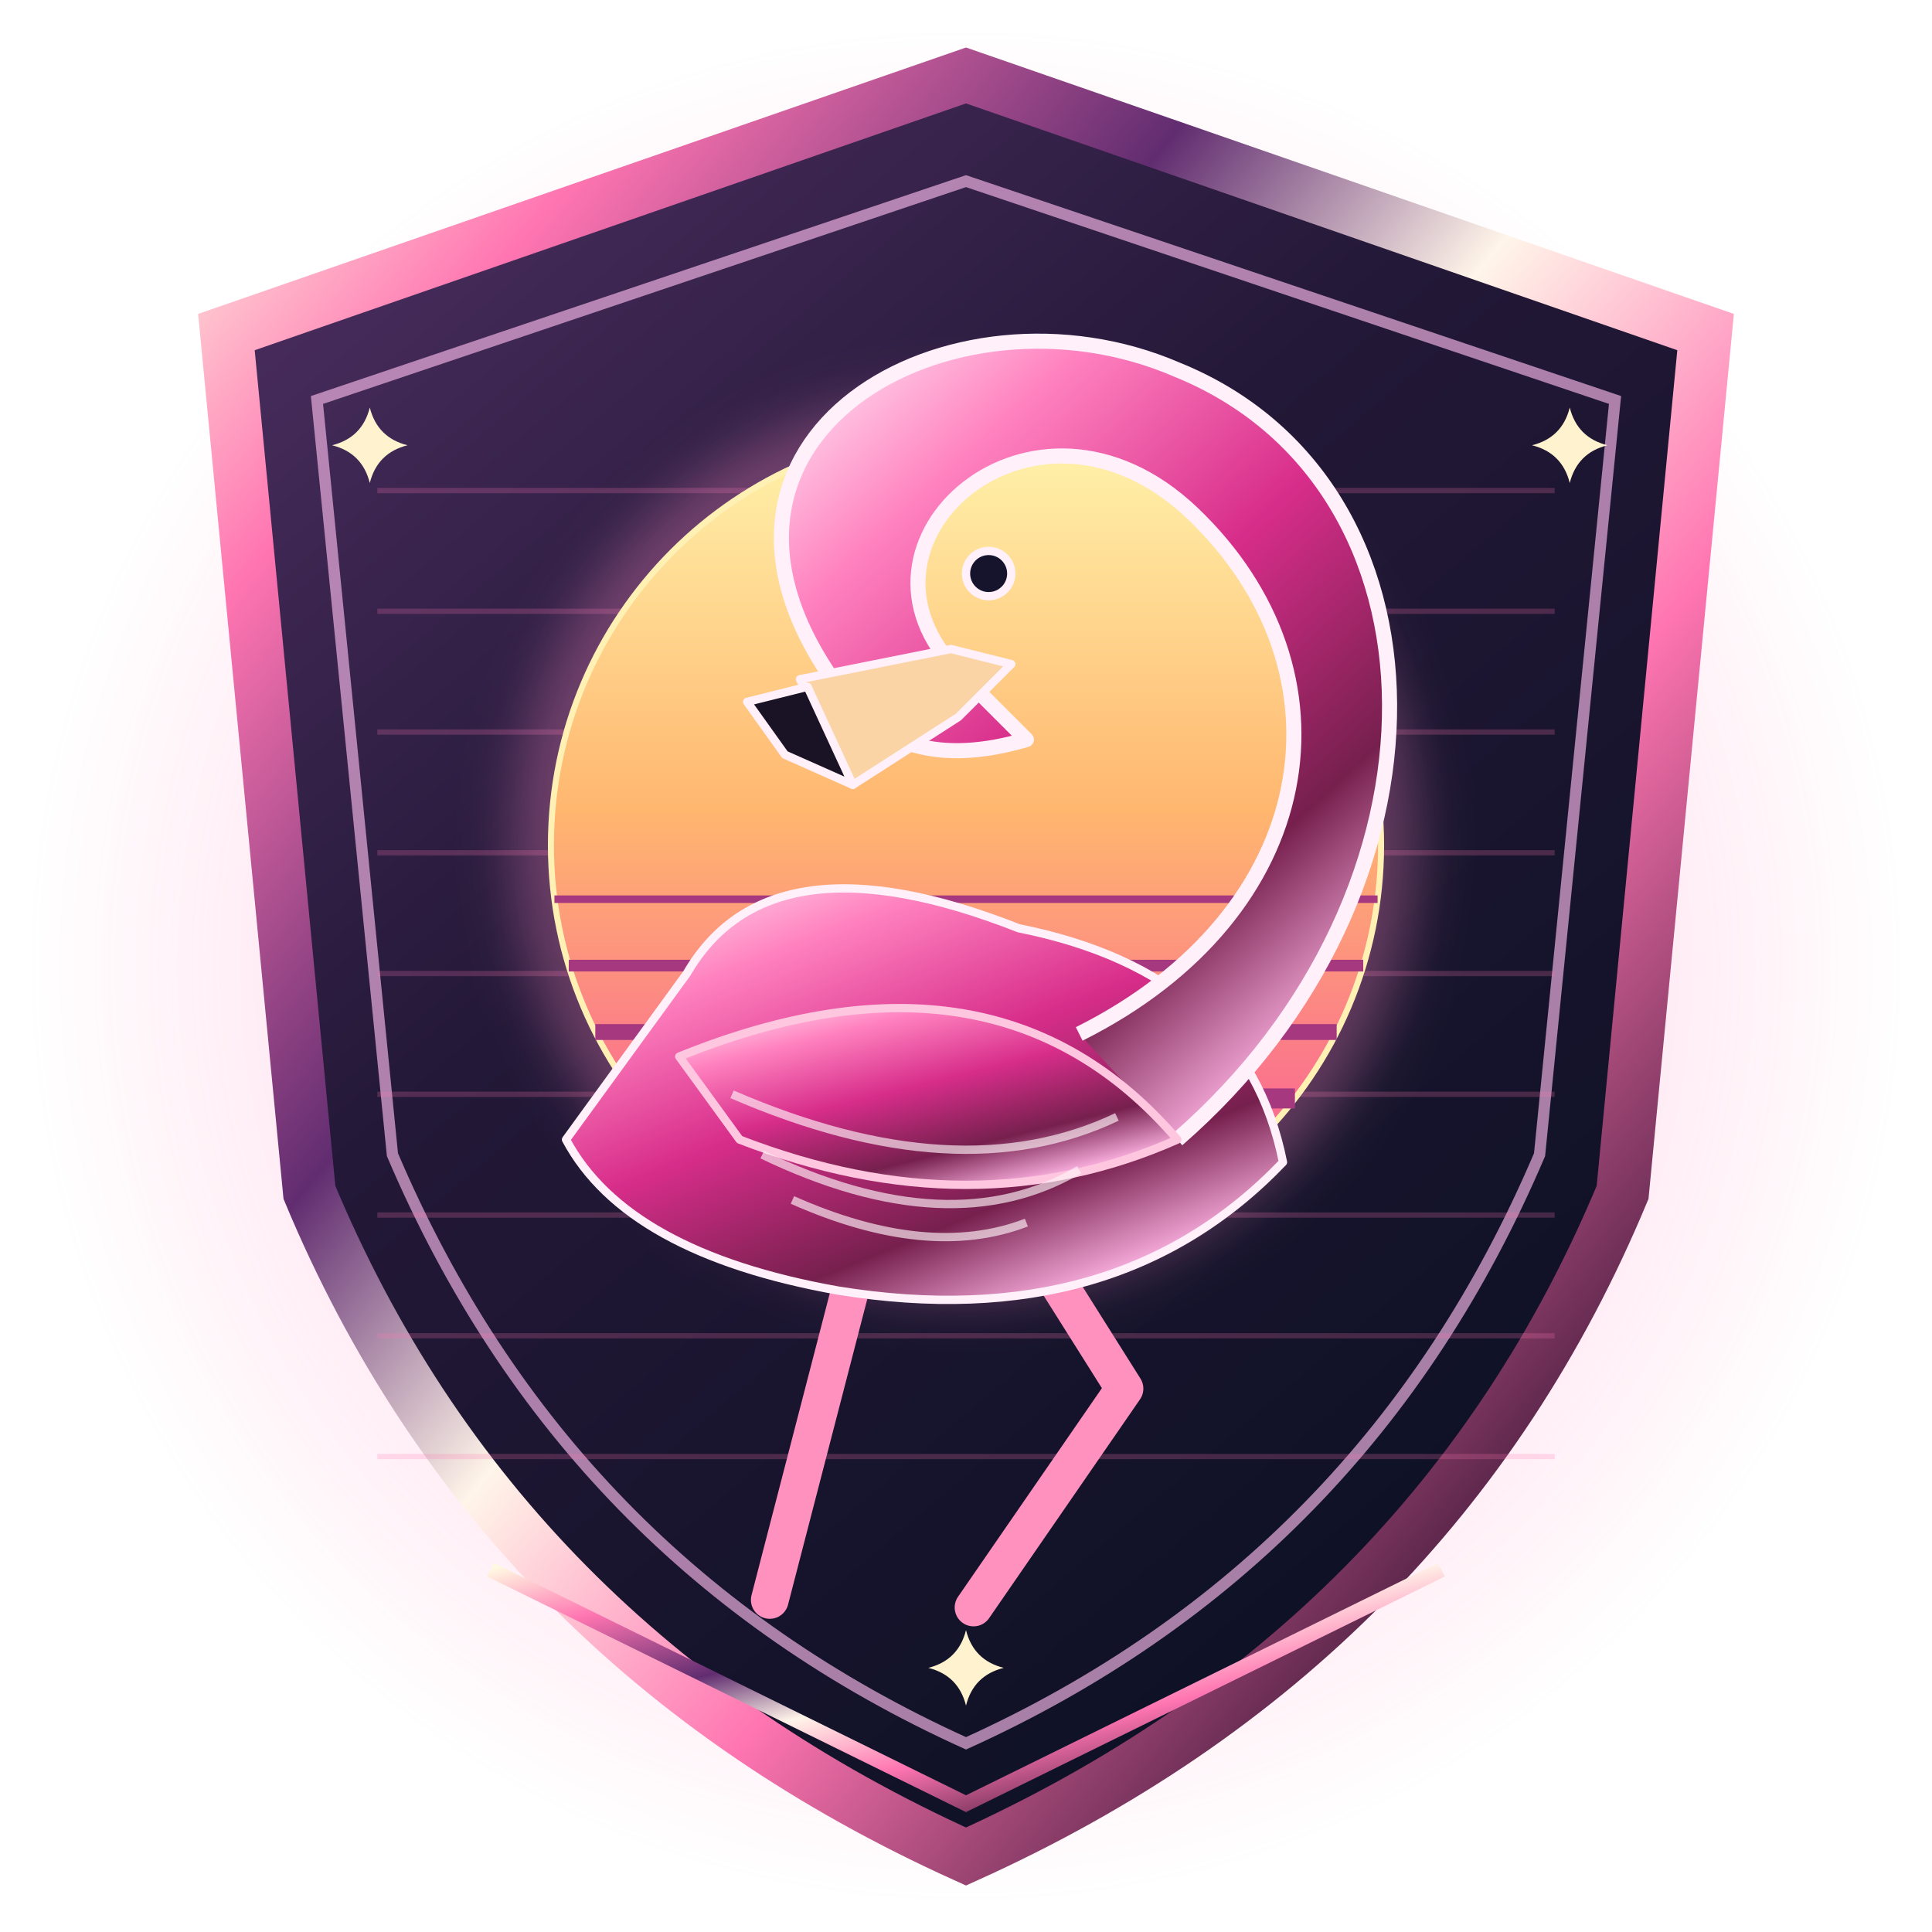
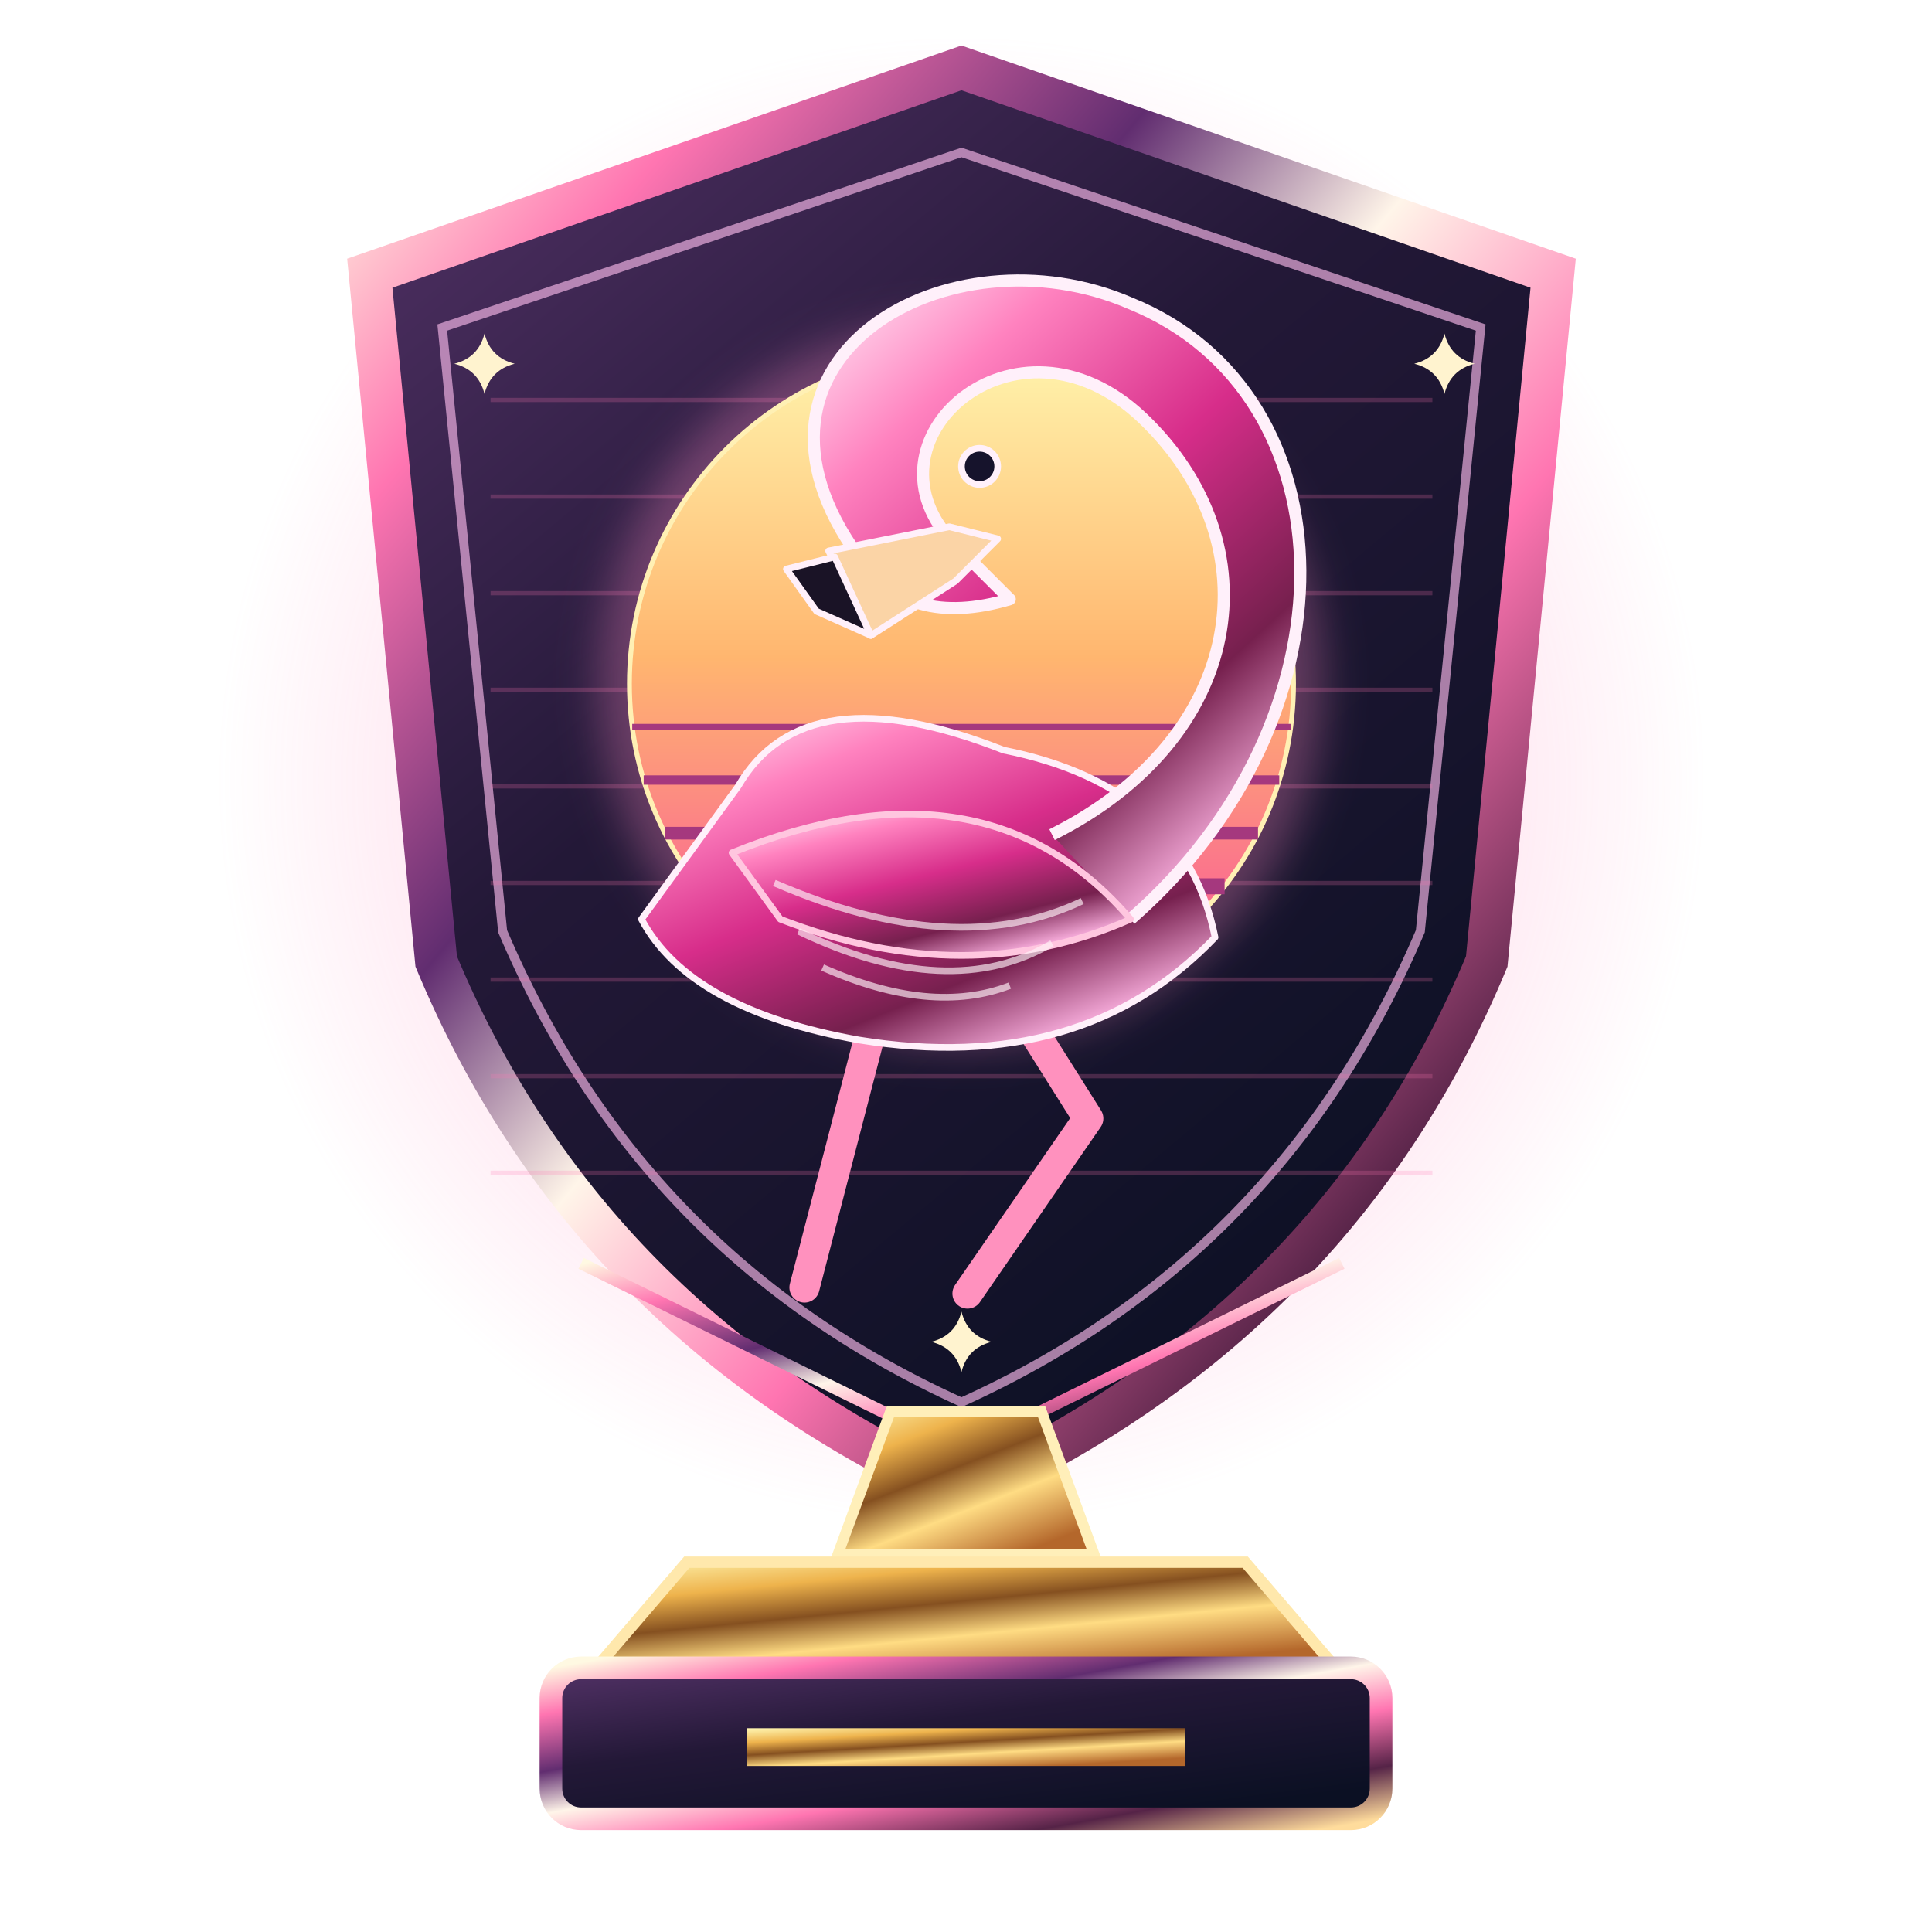
<svg xmlns="http://www.w3.org/2000/svg" viewBox="0 0 256 256" role="img" aria-label="Flamingo Crest">
  <defs>
    <linearGradient id="metal" x2="1" y2="1">
      <stop stop-color="#fff9e2" />
      <stop offset=".15" stop-color="#ff75b1" />
      <stop offset=".34" stop-color="#612d70" />
      <stop offset=".48" stop-color="#fff5e9" />
      <stop offset=".64" stop-color="#ff75b1" />
      <stop offset=".83" stop-color="#552347" />
      <stop offset="1" stop-color="#ffdc9c" />
    </linearGradient>
    <linearGradient id="gold" x2=".7" y2="1">
      <stop stop-color="#fff7b4" />
      <stop offset=".26" stop-color="#eeb34c" />
      <stop offset=".48" stop-color="#855020" />
      <stop offset=".7" stop-color="#ffdc83" />
      <stop offset="1" stop-color="#b4672b" />
    </linearGradient>
    <linearGradient id="pink" x2=".7" y2="1">
      <stop stop-color="#fff0fa" />
      <stop offset=".24" stop-color="#ff82bf" />
      <stop offset=".52" stop-color="#d72d8a" />
      <stop offset=".8" stop-color="#76204e" />
      <stop offset="1" stop-color="#ffb5e4" />
    </linearGradient>
    <linearGradient id="chrome" x2=".7" y2="1">
      <stop stop-color="#fff" />
      <stop offset=".26" stop-color="#8ce7ff" />
      <stop offset=".48" stop-color="#3d3575" />
      <stop offset=".56" stop-color="#f7f4ff" />
      <stop offset=".76" stop-color="#8192cb" />
      <stop offset="1" stop-color="#25304e" />
    </linearGradient>
    <linearGradient id="sun" x2="0" y2="1">
      <stop stop-color="#fff4ac" />
      <stop offset=".46" stop-color="#ffb66f" />
      <stop offset="1" stop-color="#f84a9e" />
    </linearGradient>
    <linearGradient id="body" x2=".7" y2="1">
      <stop stop-color="#533267" />
      <stop offset=".45" stop-color="#231837" />
      <stop offset="1" stop-color="#0b1023" />
    </linearGradient>
    <radialGradient id="halo">
      <stop stop-color="#ff75b1" stop-opacity=".53" />
      <stop offset="1" stop-color="#ff75b1" stop-opacity="0" />
    </radialGradient>
    <filter id="glow" x="-50%" y="-50%" width="200%" height="200%">
      <feGaussianBlur stdDeviation="3.5" />
    </filter>
  </defs>
-   <circle cx="128" cy="128" r="125" fill="url(#halo)" />
-   <path d="M128 10 226 44 215 158Q190 218 128 246Q66 218 41 158L30 44Z" fill="url(#body)" stroke="url(#metal)" stroke-width="7" />
-   <path d="M128 24 214 53 204 153Q181 207 128 231Q75 207 52 153L42 53Z" fill="none" stroke="#efb2e3" stroke-opacity=".68" stroke-width="1.5" />
-   <g opacity=".22">
-     <path d="M50 65h156" stroke="#ff75b1" stroke-width=".7" />
-     <path d="M50 81h156" stroke="#ff75b1" stroke-width=".7" />
-     <path d="M50 97h156" stroke="#ff75b1" stroke-width=".7" />
-     <path d="M50 113h156" stroke="#ff75b1" stroke-width=".7" />
-     <path d="M50 129h156" stroke="#ff75b1" stroke-width=".7" />
-     <path d="M50 145h156" stroke="#ff75b1" stroke-width=".7" />
-     <path d="M50 161h156" stroke="#ff75b1" stroke-width=".7" />
-     <path d="M50 177h156" stroke="#ff75b1" stroke-width=".7" />
-     <path d="M50 193h156" stroke="#ff75b1" stroke-width=".7" />
+   <g transform="translate(25 1) scale(.8)">
+     <circle cx="128" cy="128" r="125" fill="url(#halo)" />
+     <path d="M128 10 226 44 215 158Q190 218 128 246Q66 218 41 158L30 44Z" fill="url(#body)" stroke="url(#metal)" stroke-width="7" />
+     <path d="M128 24 214 53 204 153Q181 207 128 231Q75 207 52 153L42 53Z" fill="none" stroke="#efb2e3" stroke-opacity=".68" stroke-width="1.5" />
+     <g opacity=".22">
+       <path d="M50 65h156" stroke="#ff75b1" stroke-width=".7" />
+       <path d="M50 81h156" stroke="#ff75b1" stroke-width=".7" />
+       <path d="M50 97h156" stroke="#ff75b1" stroke-width=".7" />
+       <path d="M50 113h156" stroke="#ff75b1" stroke-width=".7" />
+       <path d="M50 129h156" stroke="#ff75b1" stroke-width=".7" />
+       <path d="M50 145h156" stroke="#ff75b1" stroke-width=".7" />
+       <path d="M50 161h156" stroke="#ff75b1" stroke-width=".7" />
+       <path d="M50 177h156" stroke="#ff75b1" stroke-width=".7" />
+       <path d="M50 193h156" stroke="#ff75b1" stroke-width=".7" />
+     </g>
+     <circle cx="128" cy="112" r="60" fill="#ff8cc4" opacity=".32" filter="url(#glow)" />
+     <circle cx="128" cy="112" r="55" fill="url(#sun)" stroke="#fff0b4" stroke-width=".8" />
+     <path d="M73.467 119.15h109.067" stroke="#a5387e" stroke-width="1" />
+     <path d="M75.364 127.95h105.273" stroke="#a5387e" stroke-width="1.55" />
+     <path d="M78.883 136.75h98.233" stroke="#a5387e" stroke-width="2.1" />
+     <path d="M84.418 145.55h87.164" stroke="#a5387e" stroke-width="2.65" />
+     <path d="M92.908 154.35h70.185" stroke="#a5387e" stroke-width="3.2" />
+     <g stroke="#fff0fa" stroke-width="1.1" stroke-linejoin="round">
+       <path d="M116 158q-7 27-14 54m30-55 17 27-20 29" fill="none" stroke="#ff91be" stroke-width="5" stroke-linecap="round" />
+       <path d="M91 129Q102 110 135 123Q165 129 170 154Q148 177 111 171Q83 166 75 151Z" fill="url(#pink)" />
+       <path d="M143 137C175 121 180 89 158 68C137 48 110 72 127 89L136 98Q119 103 111 91C87 58 126 36 156 49C193 64 194 118 156 151" fill="url(#pink)" stroke-width="2" />
+       <path d="M126 86l-20 4 7 14 14-9 7-7Z" fill="#fbd4a6" />
+       <path d="M107 91l6 13-9-4-5-7Z" fill="#1a1326" />
+       <circle cx="131" cy="76" r="3" fill="#16132c" />
+       <path d="M90 140Q132 123 156 151Q129 163 98 151Z" fill="url(#pink)" stroke="#ffc6df" />
+       <path d="M97 145q30 13 51 3m-47 5q25 12 42 2m-38 4q18 8 31 3" stroke="#fff2f7" fill="none" opacity=".65" />
+     </g>
+     <path d="M65 208l63 31 63-31" fill="none" stroke="url(#metal)" stroke-width="2" />
+     <path d="M49 54q1 4 5 5q-4 1-5 5q-1-4-5-5q4-1 5-5" fill="#fff3cf" />
+     <path d="M208 54q1 4 5 5q-4 1-5 5q-1-4-5-5q4-1 5-5" fill="#fff3cf" />
+     <path d="M128 216q1 4 5 5q-4 1-5 5q-1-4-5-5q4-1 5-5" fill="#fff3cf" />
  </g>
-   <circle cx="128" cy="112" r="60" fill="#ff8cc4" opacity=".32" filter="url(#glow)" />
-   <circle cx="128" cy="112" r="55" fill="url(#sun)" stroke="#fff0b4" stroke-width=".8" />
-   <path d="M73.467 119.15h109.067" stroke="#a5387e" stroke-width="1" />
-   <path d="M75.364 127.95h105.273" stroke="#a5387e" stroke-width="1.55" />
-   <path d="M78.883 136.75h98.233" stroke="#a5387e" stroke-width="2.1" />
-   <path d="M84.418 145.55h87.164" stroke="#a5387e" stroke-width="2.65" />
-   <path d="M92.908 154.35h70.185" stroke="#a5387e" stroke-width="3.2" />
-   <g stroke="#fff0fa" stroke-width="1.1" stroke-linejoin="round">
-     <path d="M116 158q-7 27-14 54m30-55 17 27-20 29" fill="none" stroke="#ff91be" stroke-width="5" stroke-linecap="round" />
-     <path d="M91 129Q102 110 135 123Q165 129 170 154Q148 177 111 171Q83 166 75 151Z" fill="url(#pink)" />
-     <path d="M143 137C175 121 180 89 158 68C137 48 110 72 127 89L136 98Q119 103 111 91C87 58 126 36 156 49C193 64 194 118 156 151" fill="url(#pink)" stroke-width="2" />
-     <path d="M126 86l-20 4 7 14 14-9 7-7Z" fill="#fbd4a6" />
-     <path d="M107 91l6 13-9-4-5-7Z" fill="#1a1326" />
-     <circle cx="131" cy="76" r="3" fill="#16132c" />
-     <path d="M90 140Q132 123 156 151Q129 163 98 151Z" fill="url(#pink)" stroke="#ffc6df" />
-     <path d="M97 145q30 13 51 3m-47 5q25 12 42 2m-38 4q18 8 31 3" stroke="#fff2f7" fill="none" opacity=".65" />
-   </g>
-   <path d="M65 208l63 31 63-31" fill="none" stroke="url(#metal)" stroke-width="2" />
-   <path d="M49 54q1 4 5 5q-4 1-5 5q-1-4-5-5q4-1 5-5" fill="#fff3cf" />
-   <path d="M208 54q1 4 5 5q-4 1-5 5q-1-4-5-5q4-1 5-5" fill="#fff3cf" />
-   <path d="M128 216q1 4 5 5q-4 1-5 5q-1-4-5-5q4-1 5-5" fill="#fff3cf" />
+   <path d="M118 187h20l7 19h-34Z" fill="url(#gold)" stroke="#ffefb9" stroke-width="1.4" />
+   <path d="M91 207h74l12 14H79Z" fill="url(#gold)" stroke="#ffe8ac" stroke-width="1.5" />
+   <rect x="73" y="221" width="110" height="20" rx="4" fill="url(#body)" stroke="url(#metal)" stroke-width="3" />
+   <path d="M99 229h58v5H99Z" fill="url(#gold)" />
</svg>
